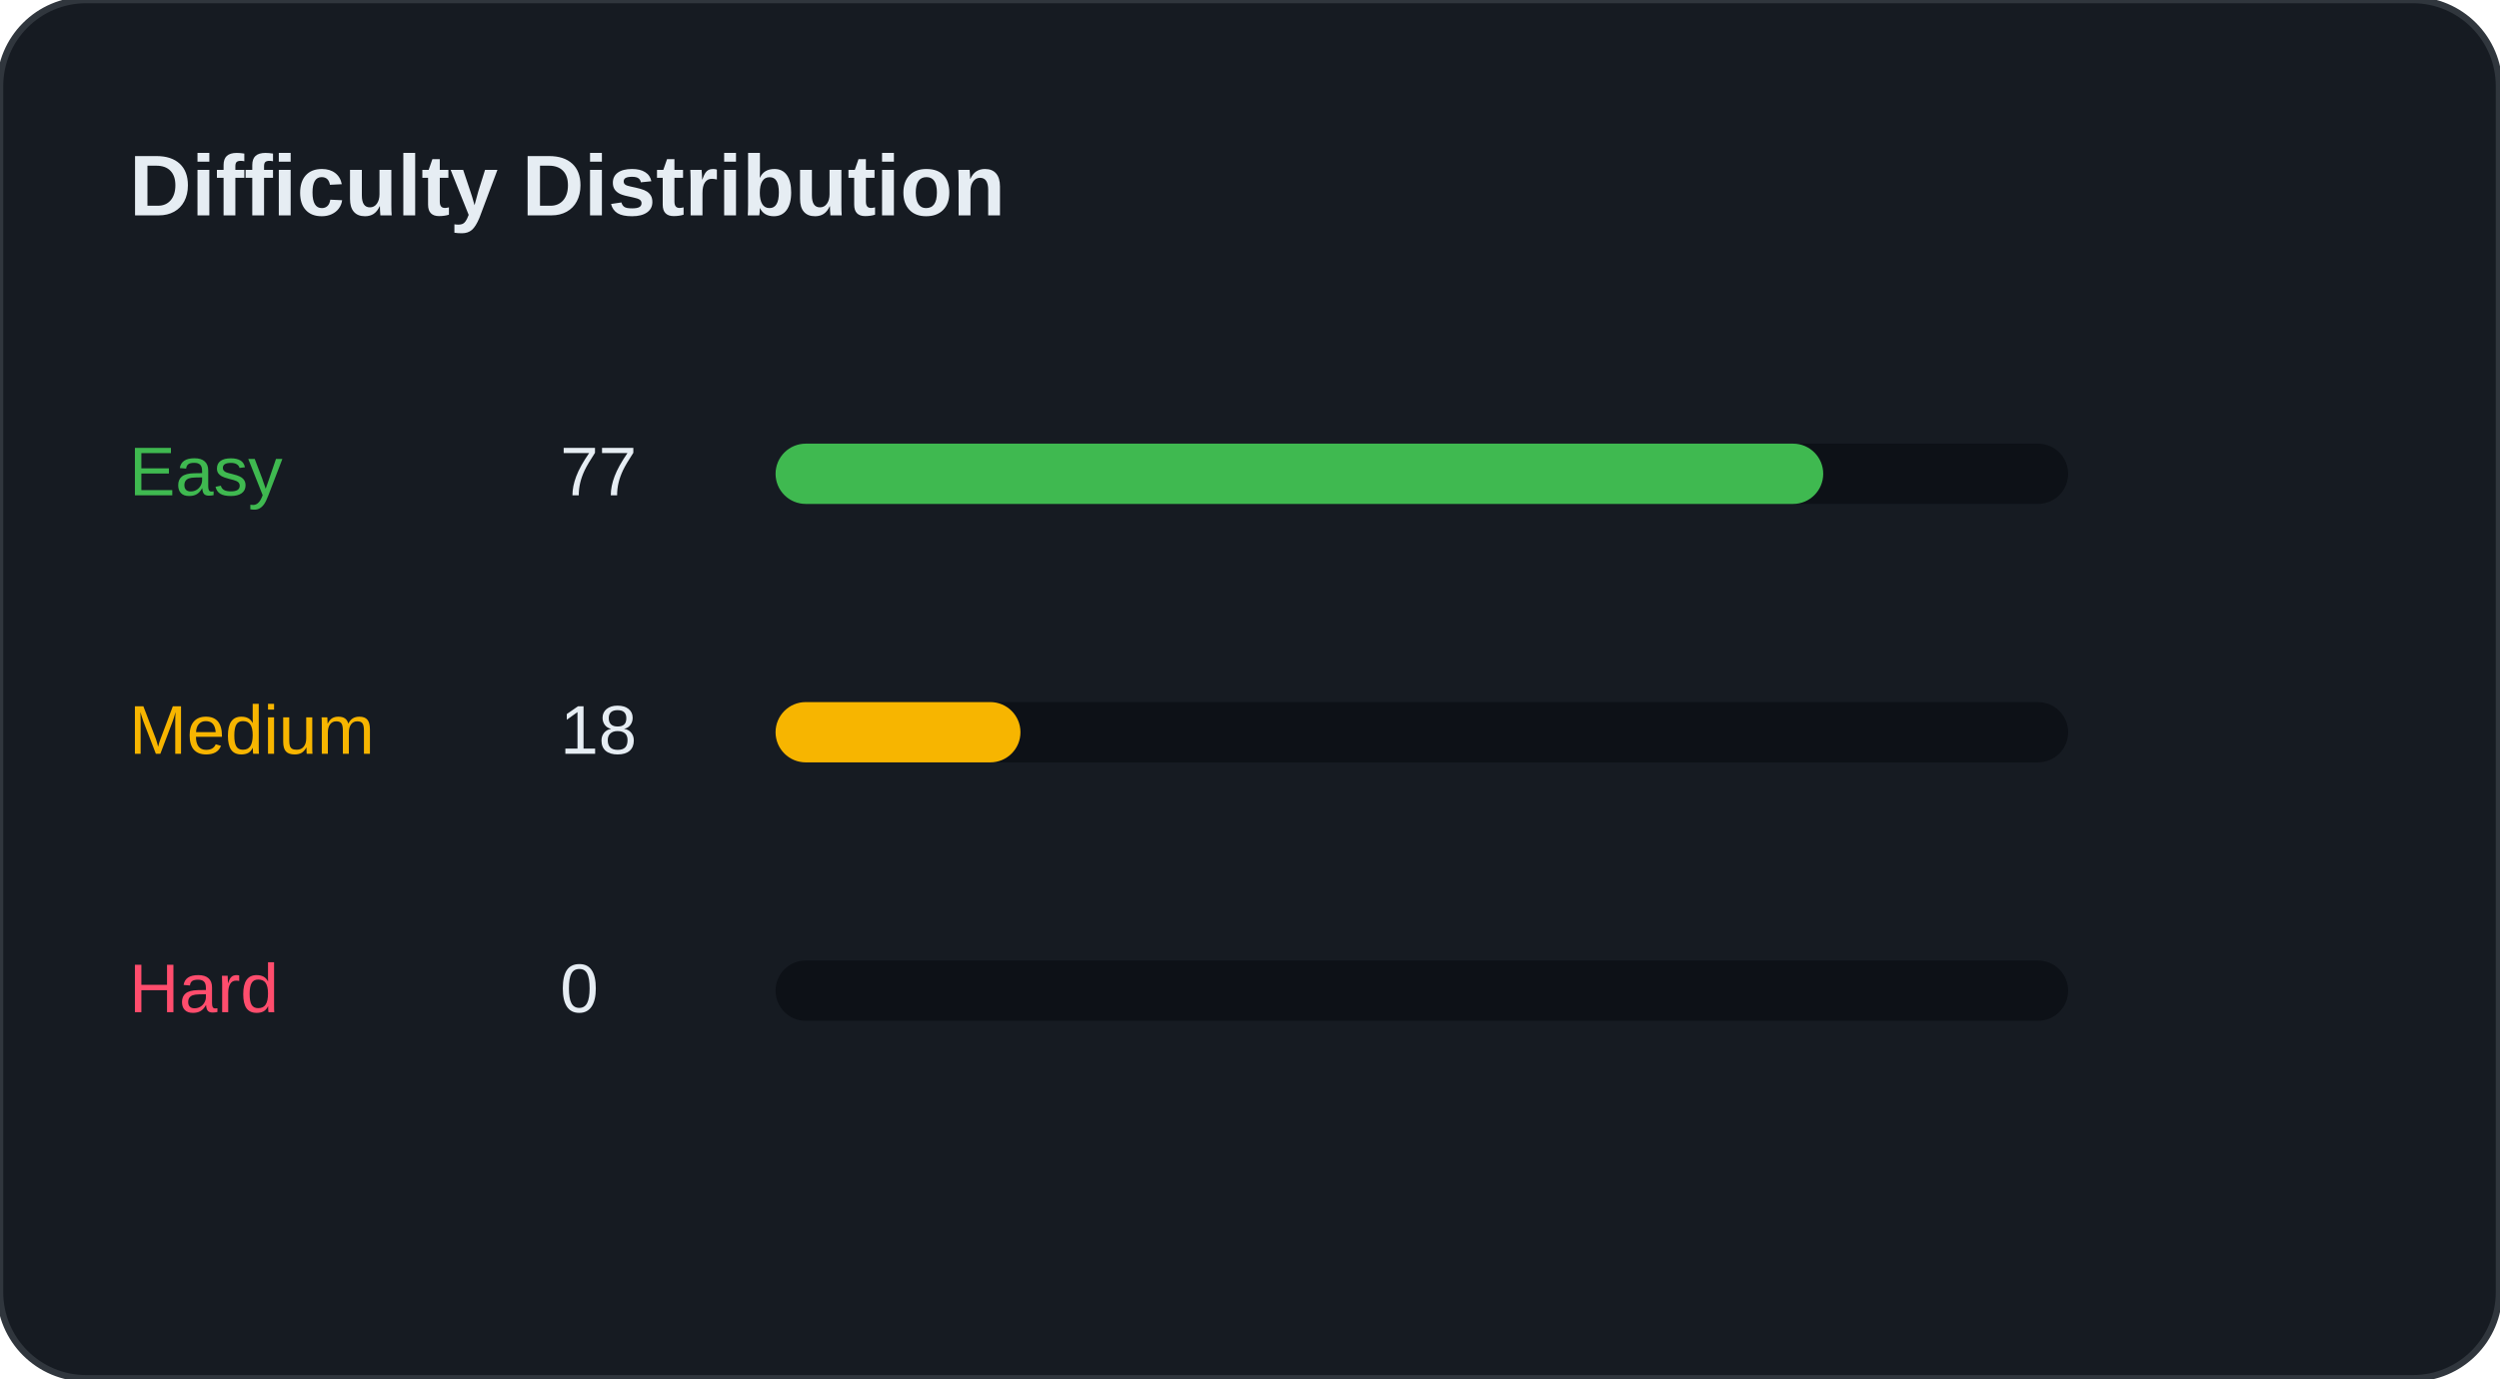
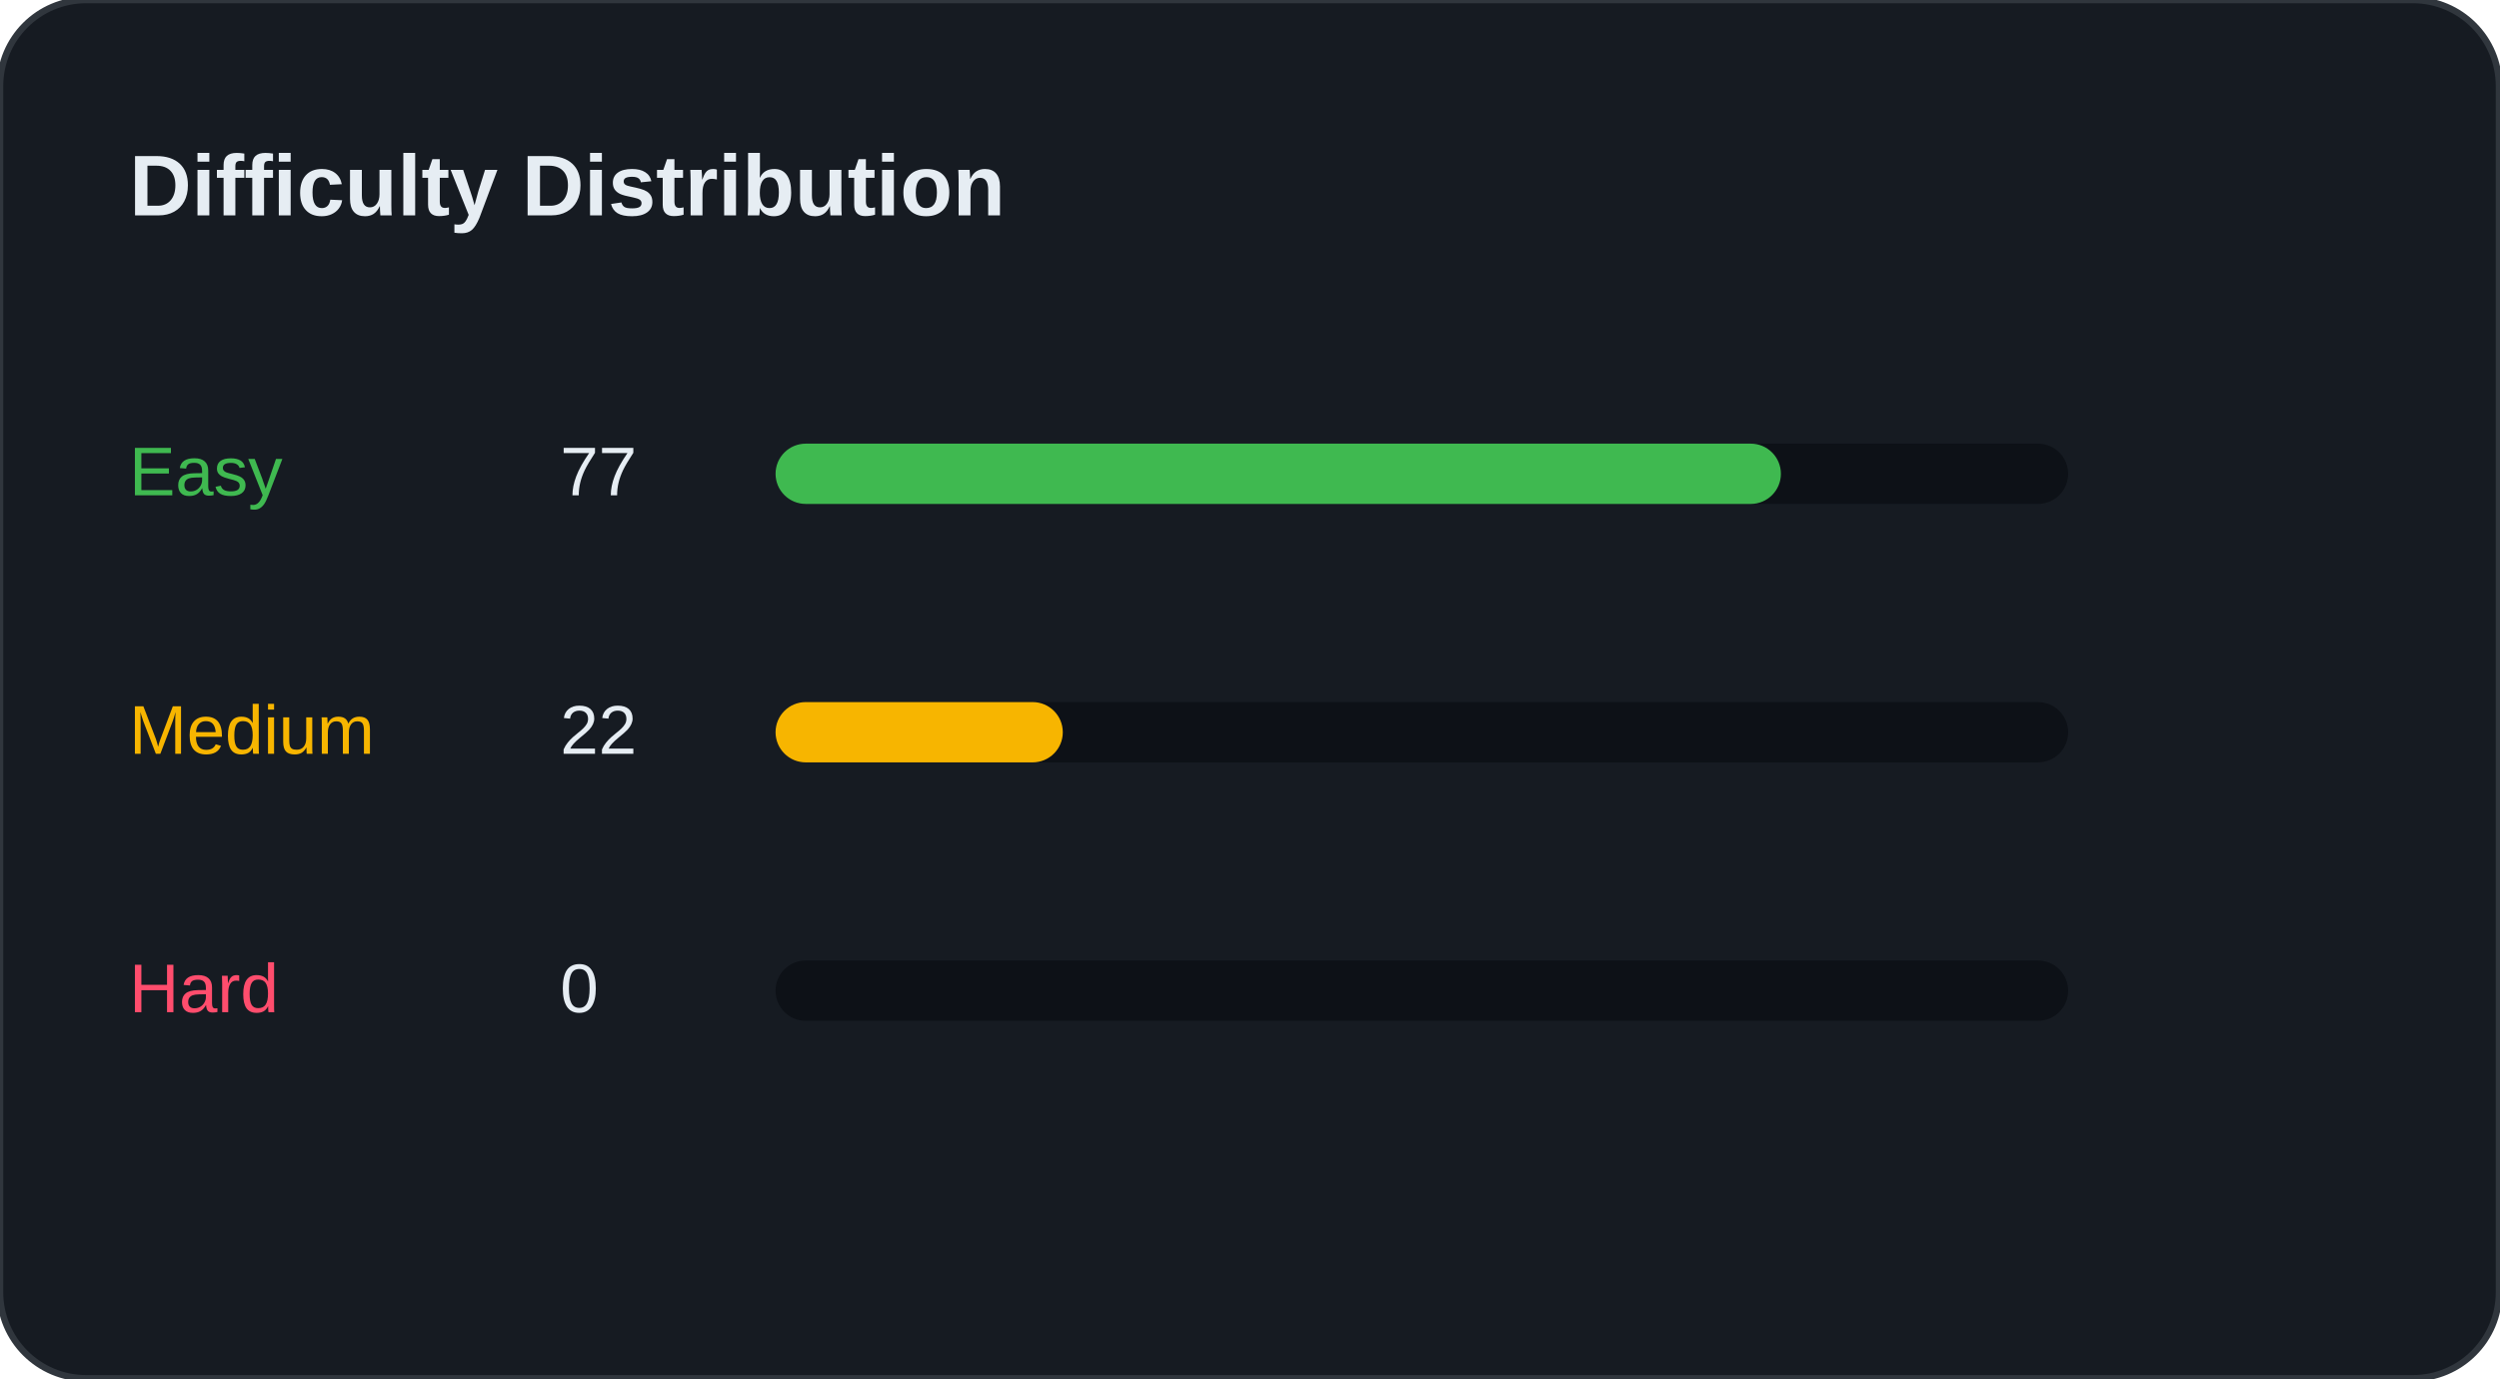
<svg xmlns="http://www.w3.org/2000/svg" width="100%" viewBox="0 0 580 320" preserveAspectRatio="xMidYMid meet">
  <rect width="580" height="320" rx="20" fill="#161B22" stroke="#30363D" stroke-width="1.5" />
  <text x="30" y="50" font-family="Segoe UI, Arial, sans-serif" font-size="20" font-weight="bold" fill="#E6EDF3">Difficulty Distribution</text>
  <g transform="translate(30, 100)">
    <text x="0" y="15" font-family="Segoe UI, Arial, sans-serif" font-size="16" fill="#3FB950">Easy</text>
    <text x="100" y="15" font-family="Segoe UI, Arial, sans-serif" font-size="16" fill="#E6EDF3">77</text>
    <rect x="150" y="3" width="300" height="14" rx="7" fill="#0D1117" />
-     <rect x="150" y="3" width="243.158" height="14" rx="7" fill="#3FB950" />
+     <rect x="150" y="3" width="233.333" height="14" rx="7" fill="#3FB950" />
  </g>
  <g transform="translate(30, 160)">
    <text x="0" y="15" font-family="Segoe UI, Arial, sans-serif" font-size="16" fill="#F7B500">Medium</text>
-     <text x="100" y="15" font-family="Segoe UI, Arial, sans-serif" font-size="16" fill="#E6EDF3">18</text>
+     <text x="100" y="15" font-family="Segoe UI, Arial, sans-serif" font-size="16" fill="#E6EDF3">22</text>
    <rect x="150" y="3" width="300" height="14" rx="7" fill="#0D1117" />
-     <rect x="150" y="3" width="56.842" height="14" rx="7" fill="#F7B500" />
+     <rect x="150" y="3" width="66.667" height="14" rx="7" fill="#F7B500" />
  </g>
  <g transform="translate(30, 220)">
    <text x="0" y="15" font-family="Segoe UI, Arial, sans-serif" font-size="16" fill="#FF4D6D">Hard</text>
    <text x="100" y="15" font-family="Segoe UI, Arial, sans-serif" font-size="16" fill="#E6EDF3">0</text>
    <rect x="150" y="3" width="300" height="14" rx="7" fill="#0D1117" />
    <rect x="150" y="3" width="0" height="14" rx="7" fill="#FF4D6D" />
  </g>
</svg>
